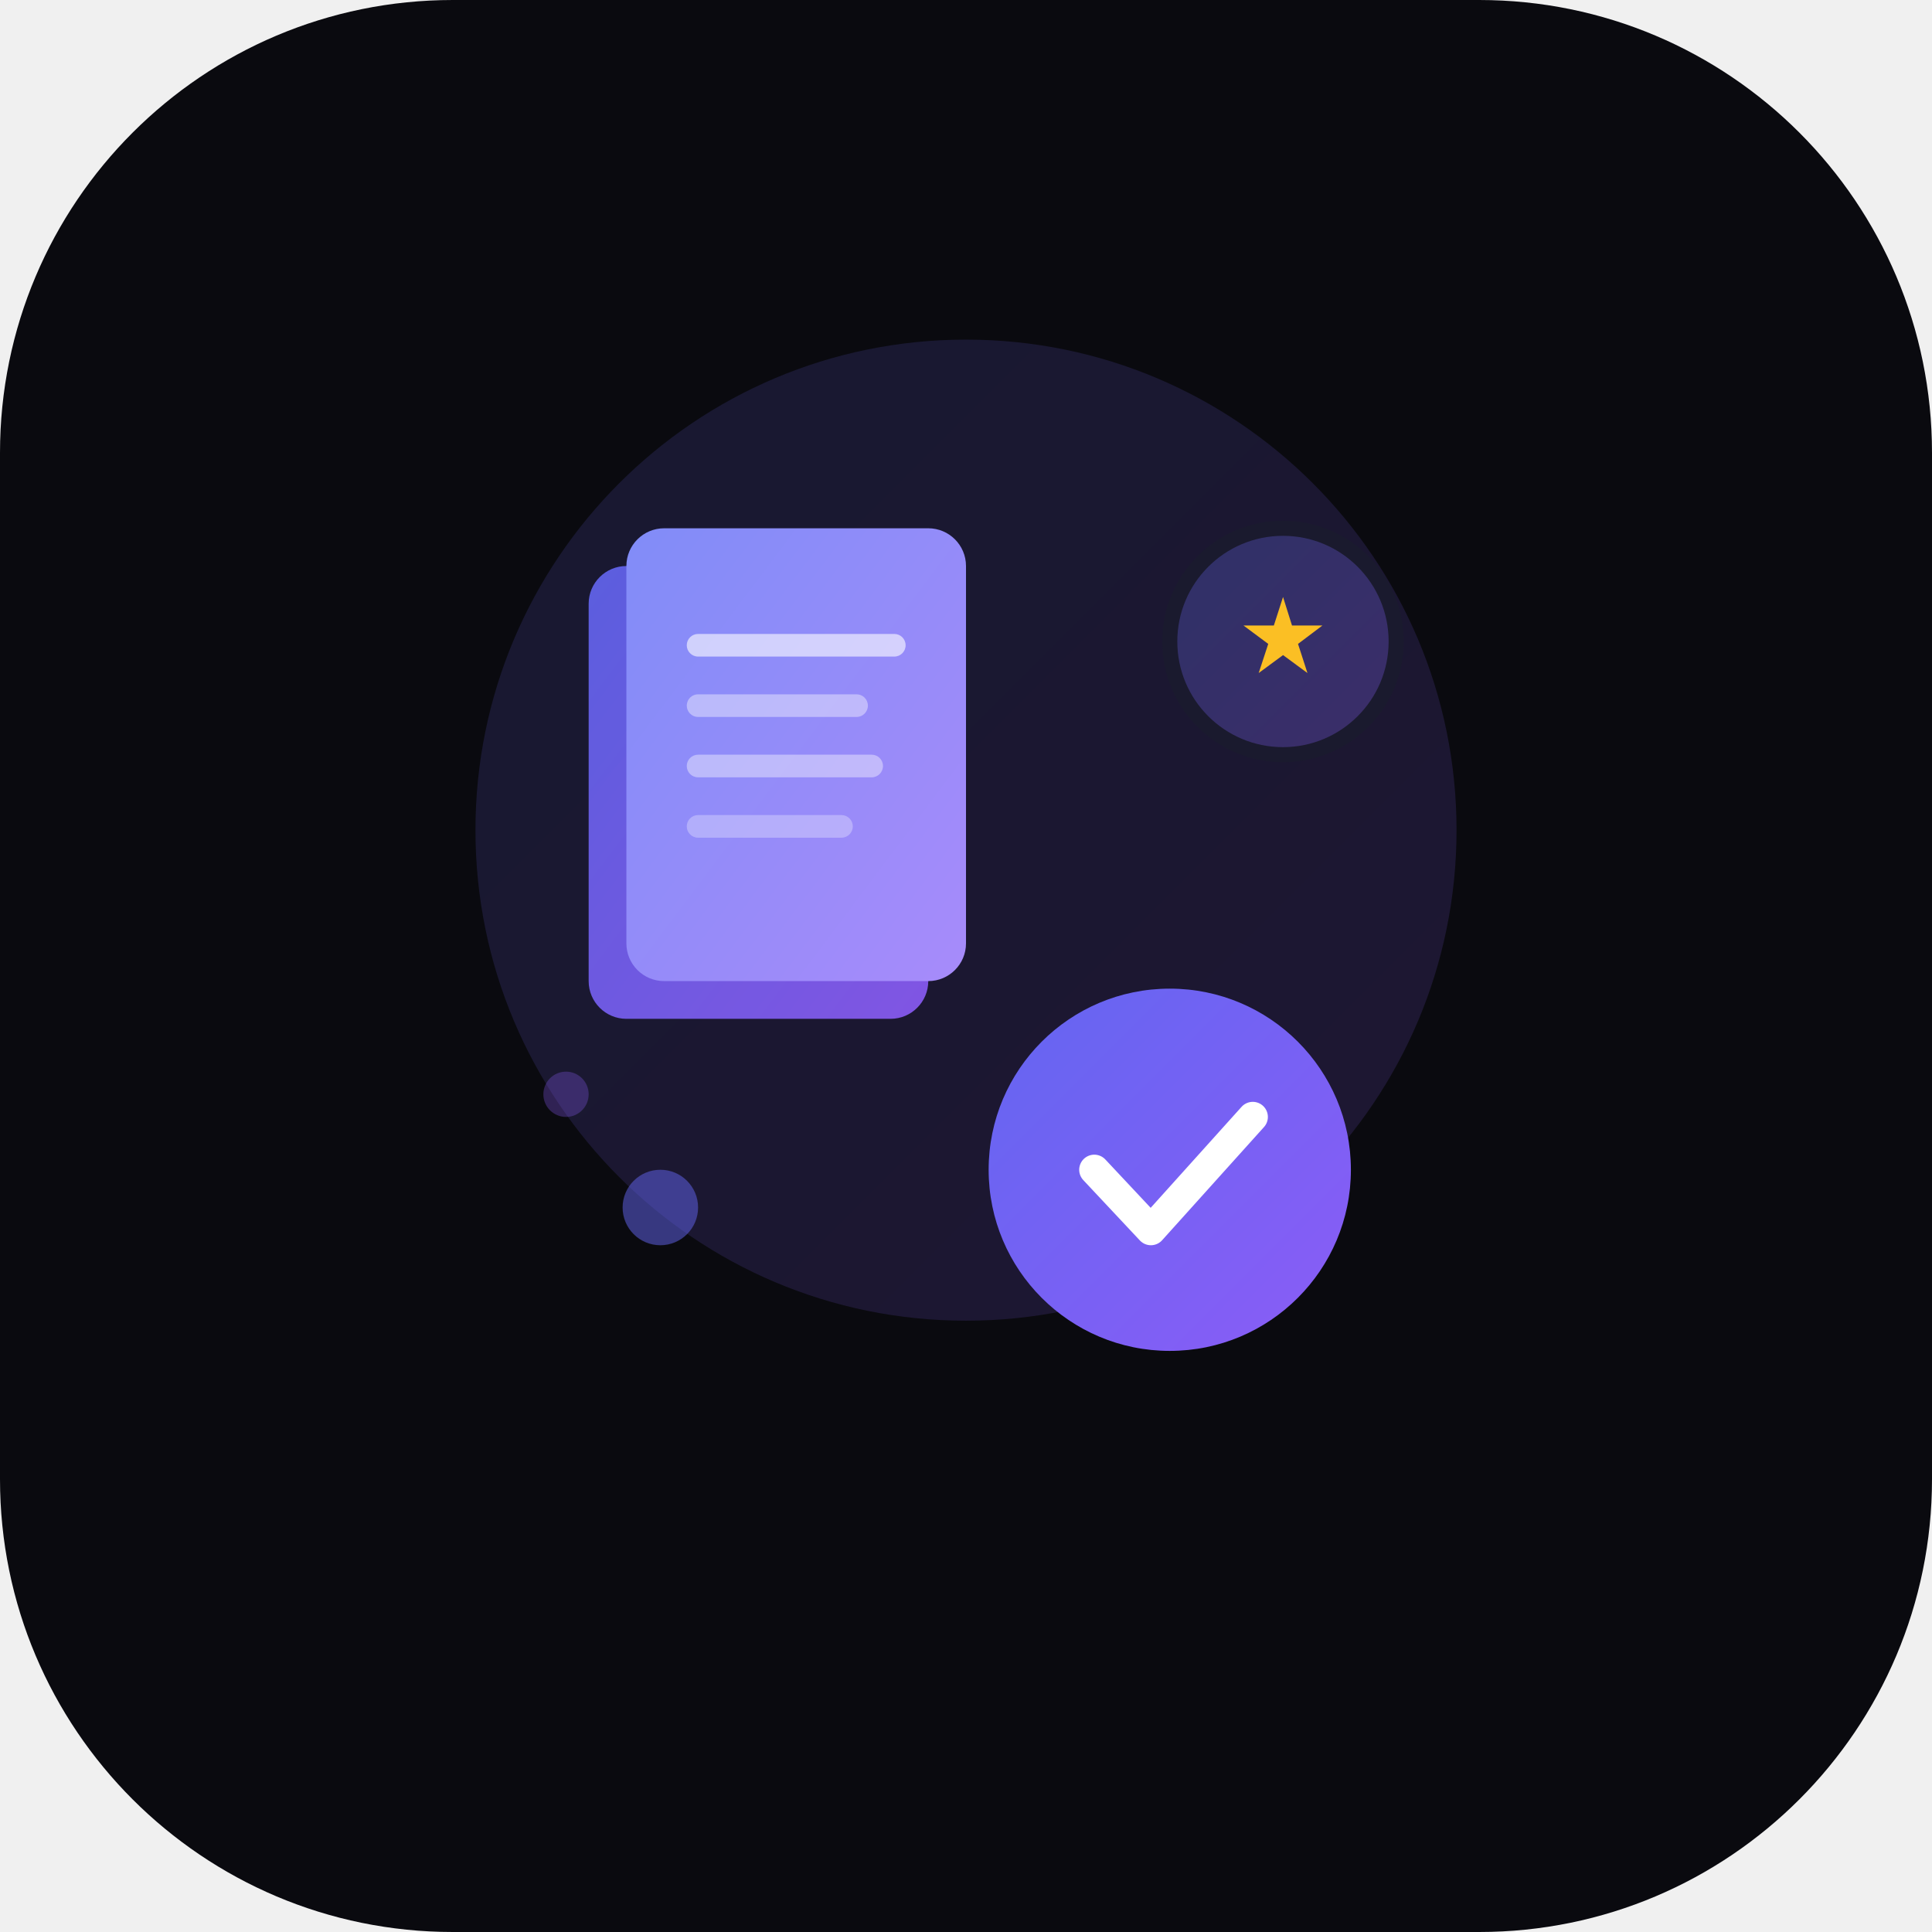
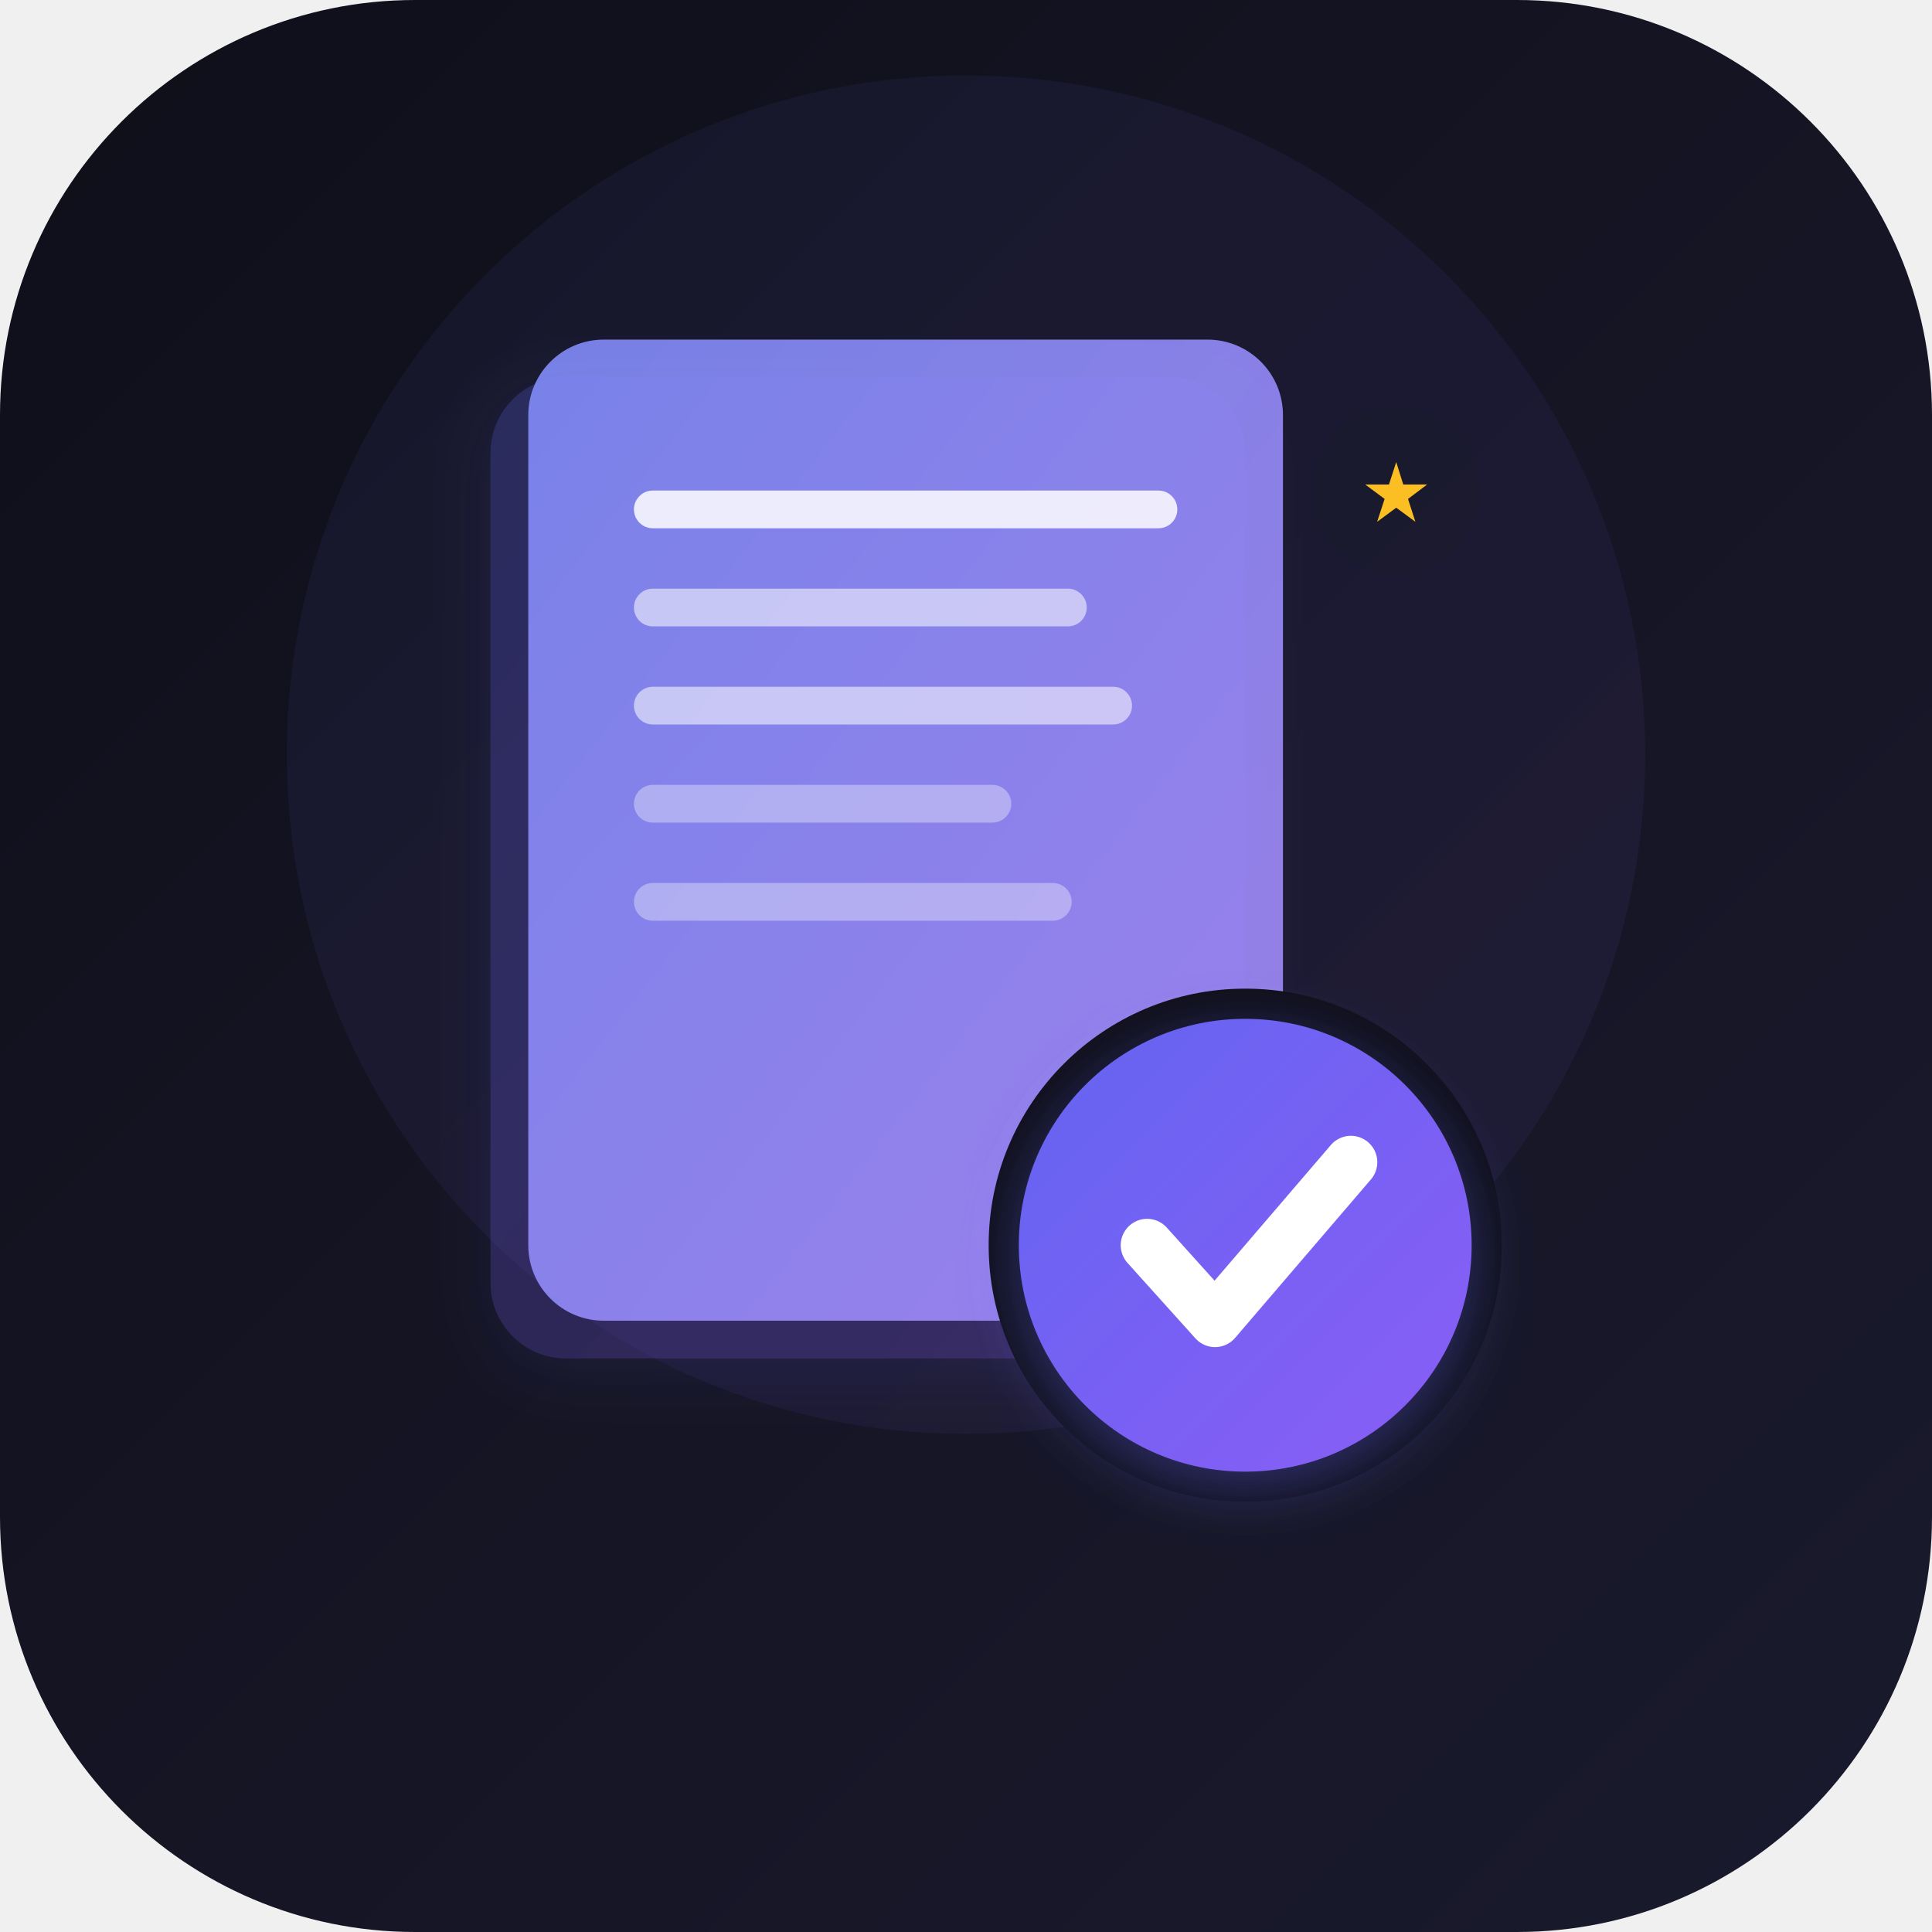
<svg xmlns="http://www.w3.org/2000/svg" viewBox="0 0 512 512">
-   <rect width="512" height="512" rx="120" fill="#0a0a0f" />
  <defs>
-     <linearGradient id="g1" x1="0%" y1="0%" x2="100%" y2="100%">
+     <linearGradient id="bg" x1="0%" y1="0%" x2="100%" y2="100%">
+       <stop offset="0%" style="stop-color:#0f0f1a" />
+       <stop offset="100%" style="stop-color:#1a1a2e" />
+     </linearGradient>
+     <linearGradient id="accent" x1="0%" y1="0%" x2="100%" y2="100%">
      <stop offset="0%" style="stop-color:#6366f1" />
      <stop offset="100%" style="stop-color:#8b5cf6" />
    </linearGradient>
-     <linearGradient id="g2" x1="0%" y1="0%" x2="100%" y2="100%">
+     <linearGradient id="glow" x1="0%" y1="0%" x2="100%" y2="100%">
      <stop offset="0%" style="stop-color:#818cf8" />
      <stop offset="100%" style="stop-color:#a78bfa" />
    </linearGradient>
+     <filter id="shadow" x="-20%" y="-20%" width="140%" height="140%">
+       <feDropShadow dx="0" dy="4" stdDeviation="8" flood-color="#6366f1" flood-opacity="0.4" />
+     </filter>
  </defs>
-   <circle cx="256" cy="220" r="130" fill="url(#g1)" opacity="0.15" />
-   <rect x="156" y="150" width="90" height="120" rx="10" fill="url(#g1)" opacity="0.9" />
-   <rect x="166" y="140" width="90" height="120" rx="10" fill="url(#g2)" />
-   <rect x="182" y="168" width="58" height="6" rx="3" fill="white" opacity="0.6" />
-   <rect x="182" y="184" width="48" height="6" rx="3" fill="white" opacity="0.4" />
-   <rect x="182" y="200" width="52" height="6" rx="3" fill="white" opacity="0.4" />
-   <rect x="182" y="216" width="44" height="6" rx="3" fill="white" opacity="0.3" />
-   <circle cx="340" cy="170" r="32" fill="#1a1a2e" />
-   <circle cx="340" cy="170" r="28" fill="url(#g1)" opacity="0.3" />
-   <text x="340" y="178" text-anchor="middle" font-size="28" fill="#fbbf24">★</text>
-   <circle cx="310" cy="310" r="48" fill="url(#g1)" />
-   <polyline points="290,310 305,326 332,296" stroke="white" stroke-width="8" stroke-linecap="round" stroke-linejoin="round" fill="none" />
-   <circle cx="175" cy="320" r="10" fill="#6366f1" opacity="0.5" />
-   <circle cx="150" cy="290" r="6" fill="#8b5cf6" opacity="0.3" />
+   <rect width="512" height="512" rx="110" fill="url(#bg)" />
+   <circle cx="256" cy="200" r="180" fill="url(#accent)" opacity="0.07" />
+   <rect x="130" y="100" width="200" height="260" rx="20" fill="url(#accent)" opacity="0.25" filter="url(#shadow)" />
+   <rect x="140" y="90" width="200" height="260" rx="20" fill="url(#glow)" opacity="0.9" />
+   <rect x="168" y="130" width="144" height="10" rx="5" fill="white" opacity="0.85" />
+   <rect x="168" y="156" width="120" height="10" rx="5" fill="white" opacity="0.55" />
+   <rect x="168" y="182" width="132" height="10" rx="5" fill="white" opacity="0.55" />
+   <rect x="168" y="208" width="100" height="10" rx="5" fill="white" opacity="0.35" />
+   <rect x="168" y="234" width="116" height="10" rx="5" fill="white" opacity="0.35" />
+   <circle cx="330" cy="330" r="68" fill="#0f0f1a" />
+   <circle cx="330" cy="330" r="60" fill="url(#accent)" filter="url(#shadow)" />
+   <polyline points="304,330 322,350 358,308" stroke="white" stroke-width="14" stroke-linecap="round" stroke-linejoin="round" fill="none" />
+   <circle cx="370" cy="130" r="22" fill="#1a1a2e" opacity="0.8" />
+   <text x="370" y="138" text-anchor="middle" font-size="22" fill="#fbbf24">★</text>
</svg>
